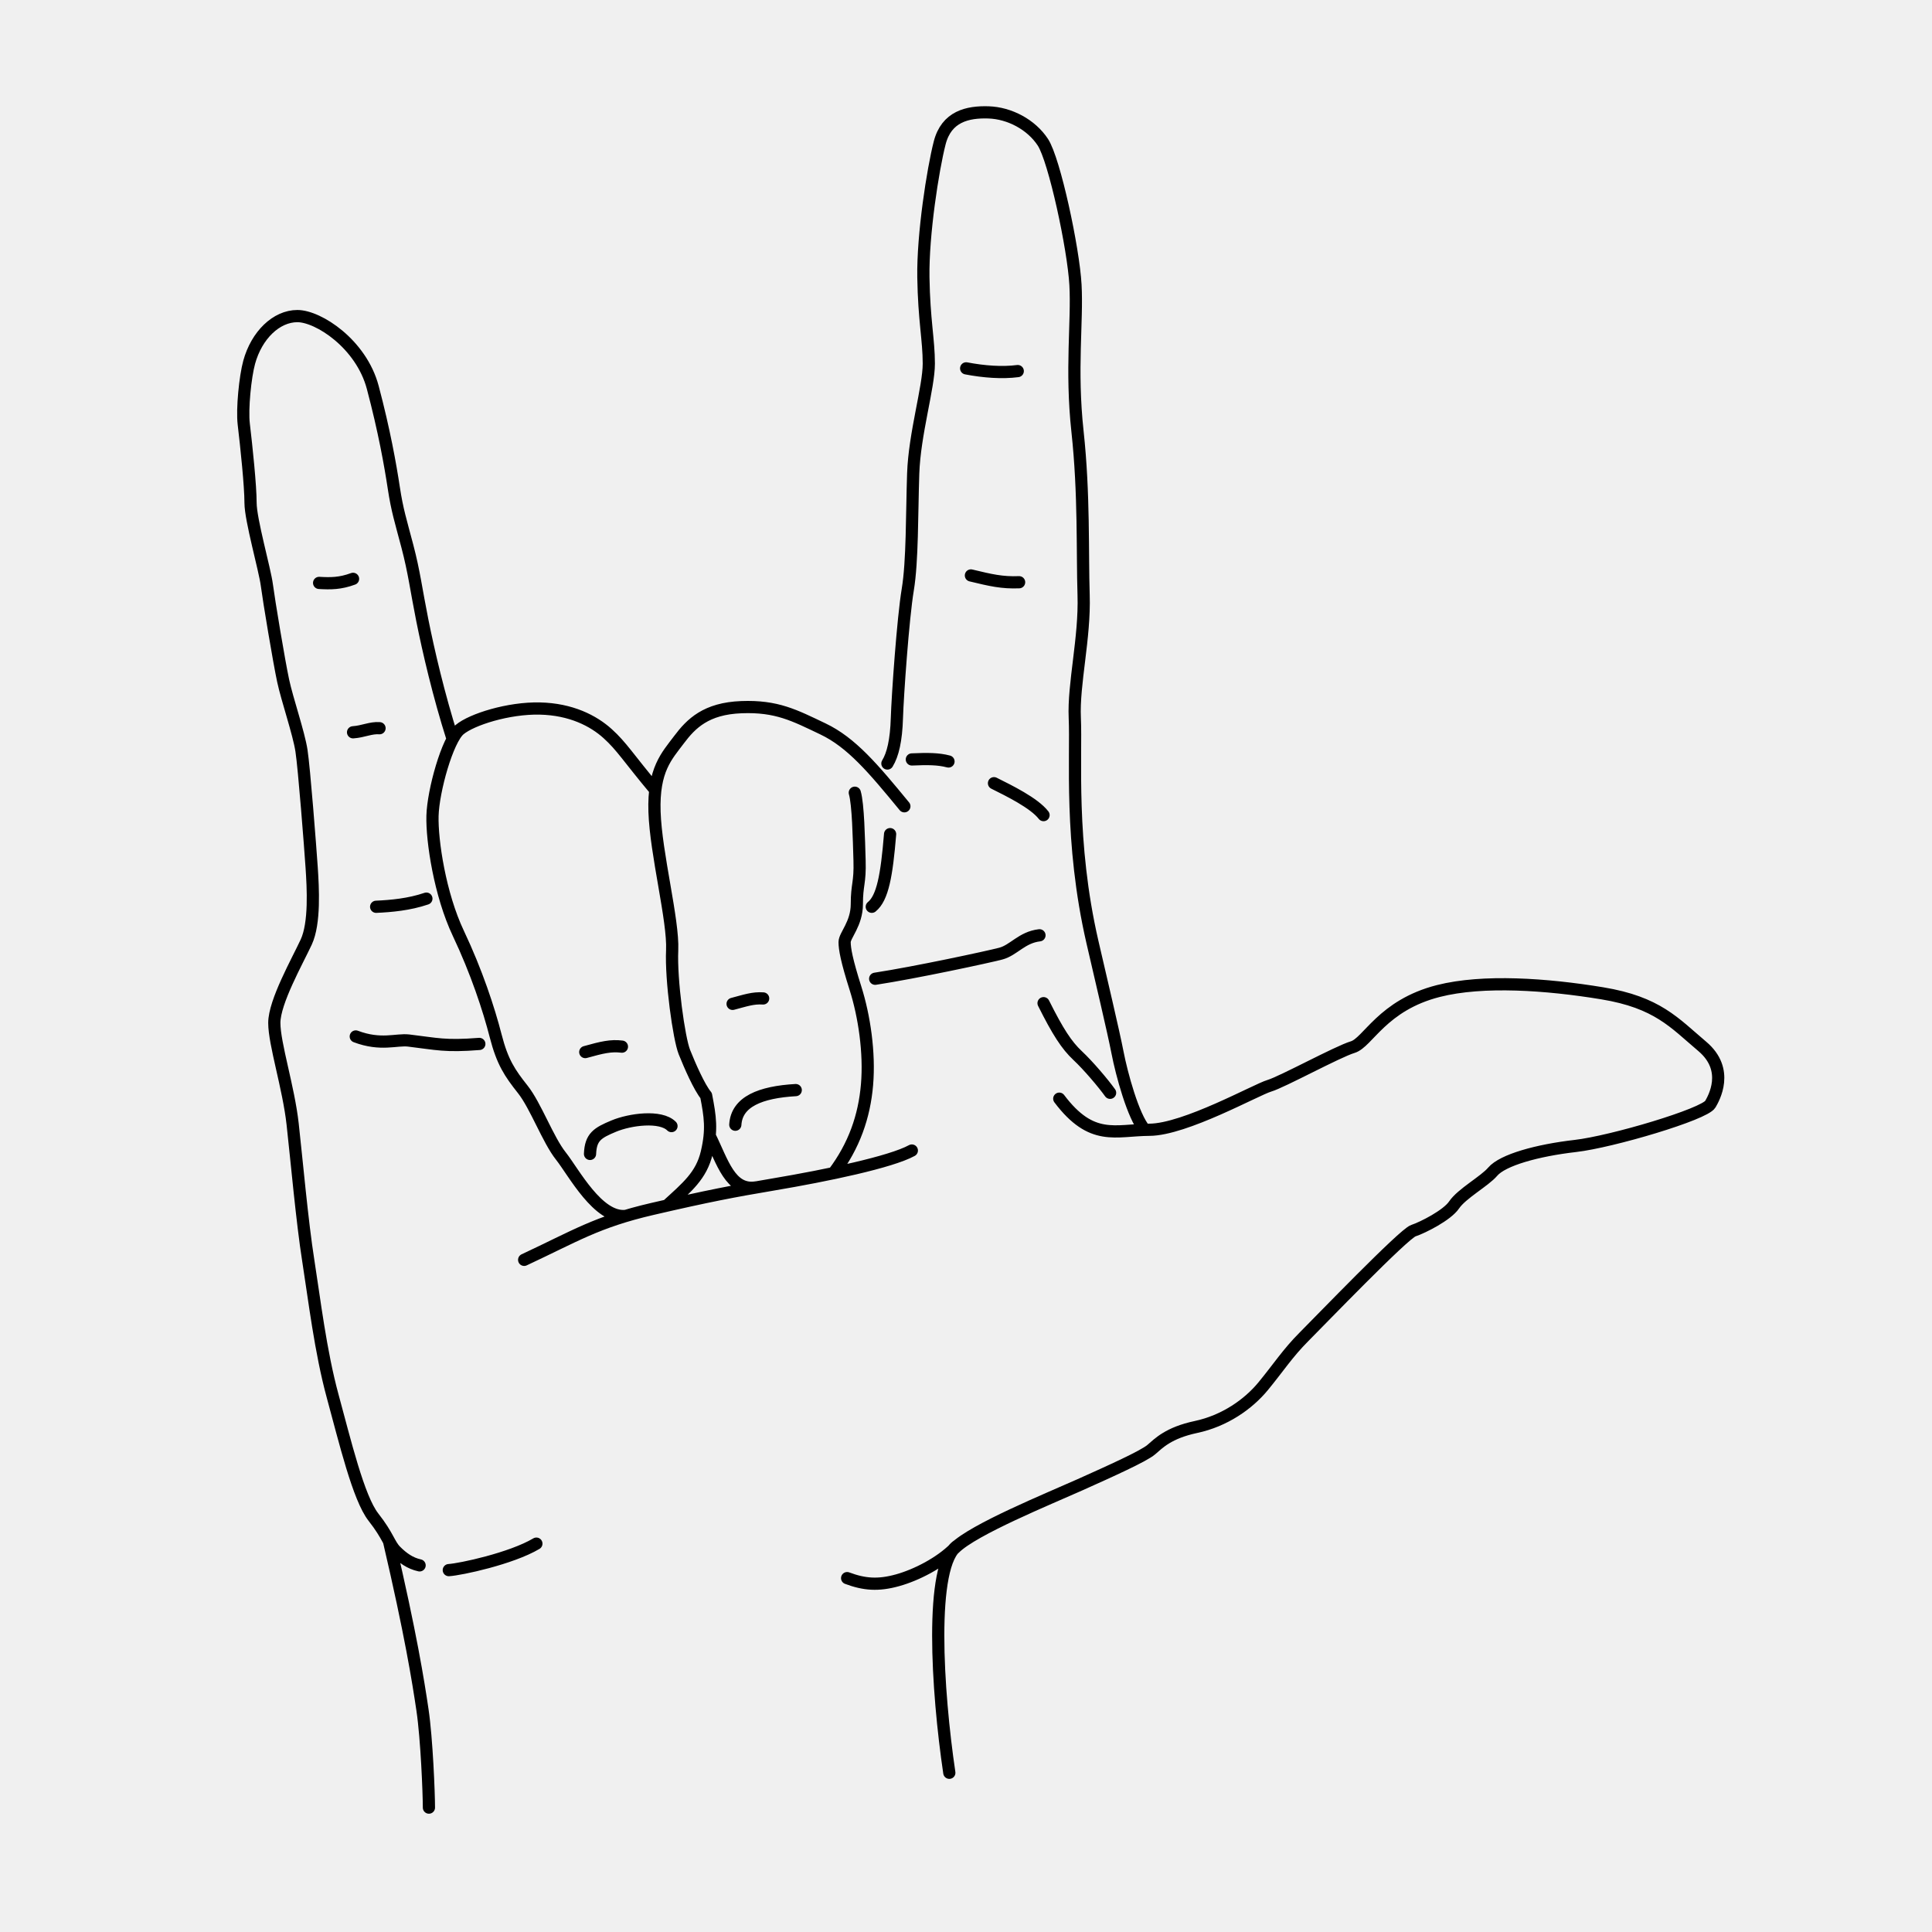
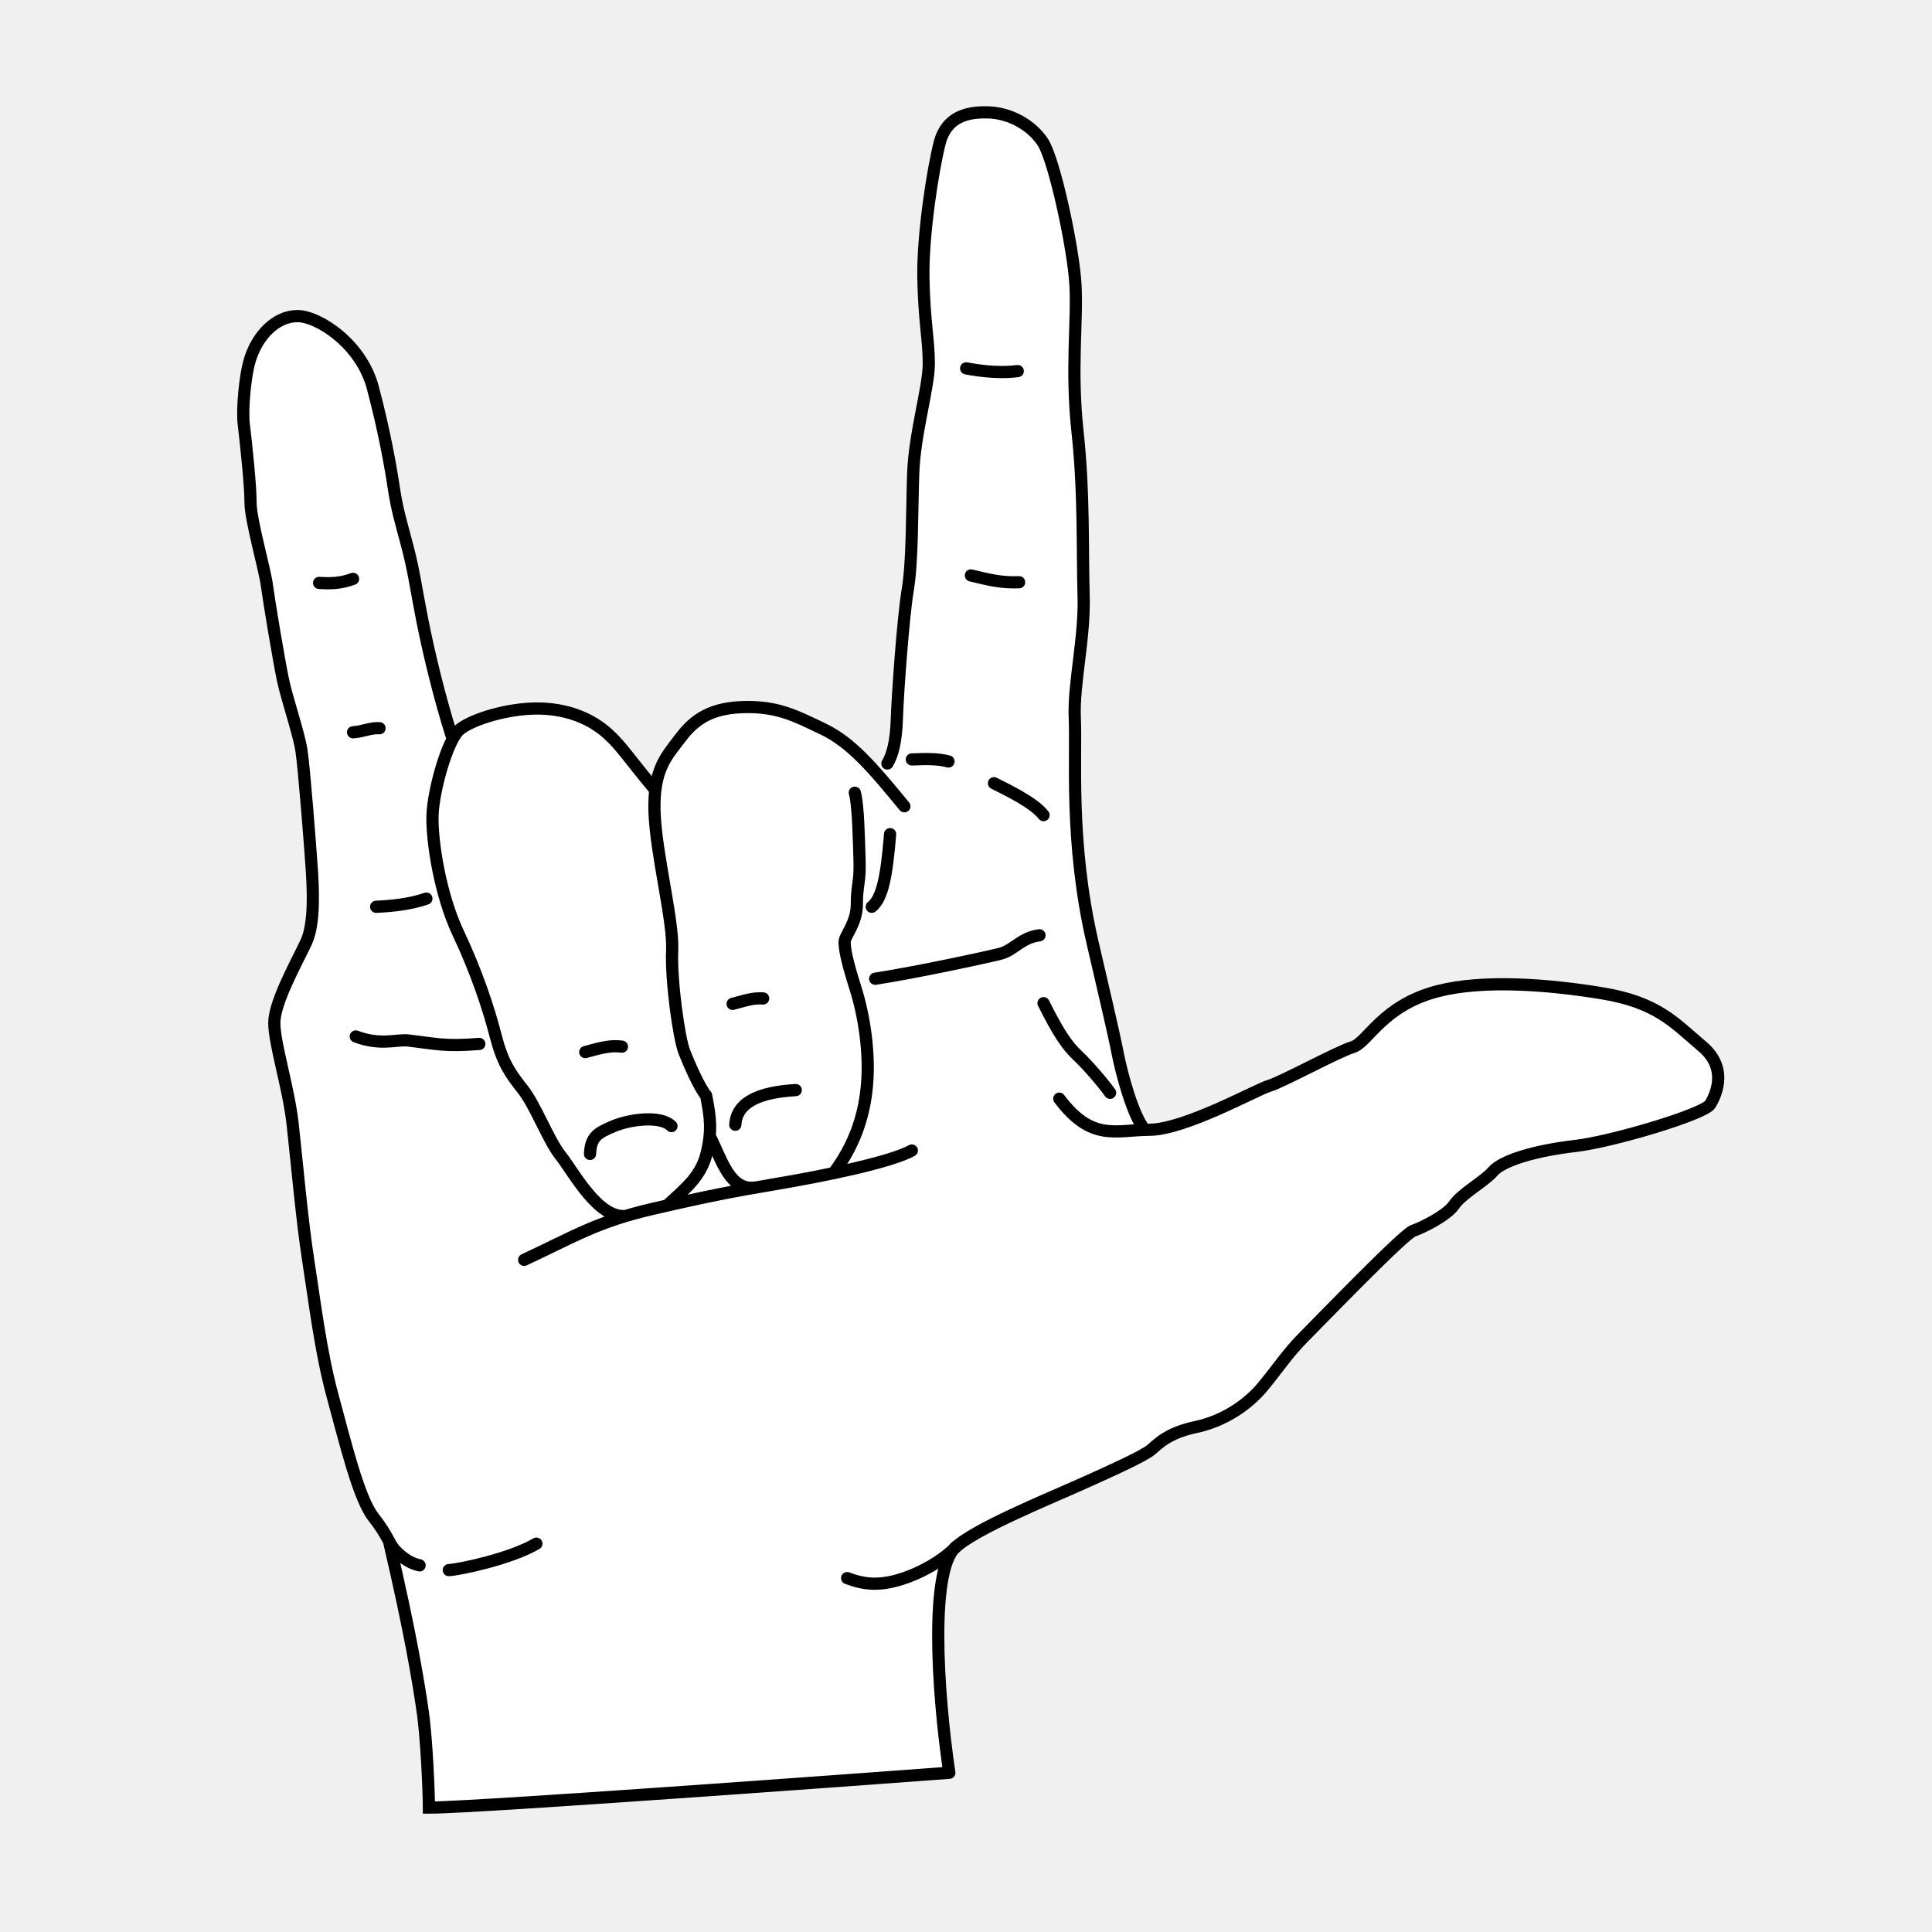
- <svg xmlns="http://www.w3.org/2000/svg" height="285" style="background-color:white" width="285">
-   <path d="m 57.384,227.34 c 3.2,13.685 4.308,20.645 4.94,24.916 0.633,4.271 0.949,12.338 0.949,14.395 m 76.766,-5.14 c -1.776,-11.944 -3.008,-30.848 1.265,-33.553 m 12.035,-89.988 c -2.604,0.3 -3.806,2.203 -5.709,2.704 -1.903,0.501 -12.62,2.804 -18.529,3.706 m 2.203,-21.333 c -0.501,6.11 -1.102,9.415 -2.704,10.717 m -76.119,19.13 c 3.706,1.402 5.999,0.385 7.812,0.601 4.207,0.501 5.308,0.901 10.416,0.501 M 55.487,133.764 c 2.203,-0.1 4.854,-0.331 7.412,-1.202 m -10.817,-24.538 c 1.502,-0.1 2.604,-0.701 3.906,-0.601 M 47.074,85.989 c 1.703,0.1 3.105,0.1 5.008,-0.601 M 66.777,109.033 C 64.701,102.515 63.199,96.005 62.297,91.498 61.396,86.99 61.096,84.386 60.094,80.58 59.092,76.774 58.592,75.272 58.091,71.967 57.59,68.662 56.689,63.554 54.986,57.144 c -1.703,-6.41 -8.013,-10.516 -11.117,-10.516 -3.105,0 -6.009,2.804 -7.111,6.811 -0.592,2.151 -1.062,6.894 -0.801,9.114 0.401,3.405 1.002,9.114 1.002,11.618 0,2.504 2.103,9.815 2.404,12.119 0.3,2.304 1.803,11.318 2.404,14.122 0.601,2.804 2.304,7.712 2.704,10.316 0.401,2.604 1.302,14.222 1.502,17.227 0.2,3.005 0.501,8.213 -0.801,11.017 -1.302,2.804 -4.707,8.814 -4.707,11.919 0,3.105 2.103,9.515 2.704,14.923 0.601,5.408 1.402,14.423 2.304,20.131 0.901,5.709 1.803,13.421 3.606,20.031 1.803,6.61 3.806,15.023 6.009,17.828 2.203,2.804 2.304,4.006 3.305,5.008 1.002,1.002 2.103,1.803 3.505,2.103 m 4.307,0.701 c 1.703,-0.1 9.214,-1.703 12.92,-3.906 m 28.945,-79.624 c 1.903,-0.501 3.005,-0.901 4.507,-0.801 m -26.241,7.912 c 2.504,-0.701 3.806,-1.002 5.408,-0.801 m 16.726,11.518 c 0.2,-3.405 3.706,-4.808 8.914,-5.108 m -30.347,9.415 c 0.1,-2.504 1.102,-3.105 3.505,-4.106 2.404,-1.002 6.911,-1.603 8.513,0 m 23.902,6.945 c 3.04,-4.04 4.542,-8.347 4.943,-13.054 0.401,-4.707 -0.401,-10.116 -1.703,-14.222 -1.302,-4.106 -1.603,-5.809 -1.603,-6.811 0,-1.002 1.803,-2.704 1.803,-5.609 0,-2.905 0.501,-3.105 0.401,-6.41 -0.1,-3.305 -0.2,-8.313 -0.701,-10.016 m -21.412,50.614 c 1.881,3.771 3.025,8.266 6.928,7.598 m -13.225,2.693 c 2.971,-2.714 5.074,-4.416 5.875,-7.822 0.801,-3.405 0.501,-5.308 -0.1,-8.413 m -26.842,24.238 c 7.512,-3.505 10.717,-5.609 18.93,-7.512 8.213,-1.903 11.992,-2.623 17.828,-3.606 7.941,-1.337 17.327,-3.305 20.432,-5.008 M 96.669,116.539 c -4.024,-4.81 -4.926,-6.412 -7.029,-8.315 -2.103,-1.903 -5.408,-3.606 -10.016,-3.706 -4.607,-0.1 -10.016,1.603 -11.818,3.105 -1.803,1.502 -3.906,9.014 -4.006,12.72 -0.1,3.706 1.102,11.618 3.806,17.327 2.704,5.709 4.507,11.218 5.509,15.124 1.002,3.906 2.103,5.509 4.006,7.912 1.903,2.404 3.706,7.412 5.609,9.815 1.903,2.404 5.494,9.285 9.585,8.847 M 133.409,118.94 c -4.607,-5.609 -7.812,-9.415 -12.019,-11.418 -4.207,-2.003 -6.811,-3.405 -12.019,-3.205 -5.208,0.2 -7.412,2.404 -9.214,4.808 -1.803,2.404 -3.806,4.407 -3.606,10.617 0.2,6.21 2.804,16.025 2.604,20.432 -0.2,4.407 1.002,13.02 1.803,15.023 0.801,2.003 2.203,5.208 3.205,6.41 m 30.347,-49.578 c 2.304,-0.1 3.906,-0.1 5.408,0.3 m 6.71,3.205 c 2.203,1.102 5.909,2.905 7.311,4.707 M 143.224,84.887 c 2.905,0.701 4.607,1.102 7.111,1.002 M 142.523,54.339 c 2.604,0.501 5.308,0.701 7.612,0.401 m 18.745,111.934 c -1.718,-1.962 -3.421,-8.272 -4.022,-11.377 -0.601,-3.105 -2.504,-11.117 -3.706,-16.326 -3.42,-14.82 -2.347,-27.443 -2.604,-33.052 -0.23,-5.004 1.502,-11.818 1.302,-18.128 -0.2,-6.31 0.1,-14.923 -0.901,-24.138 -1.002,-9.214 0,-16.225 -0.3,-21.634 -0.3,-5.408 -3.105,-18.429 -4.808,-21.033 -1.703,-2.604 -4.908,-4.307 -8.013,-4.407 -3.105,-0.1 -6.21,0.601 -7.211,4.507 -1.002,3.906 -2.504,13.521 -2.404,19.831 0.1,6.31 0.801,9.214 0.801,12.72 0,3.505 -2.103,10.316 -2.304,16.225 -0.2,5.909 -0.1,12.92 -0.801,17.127 -0.701,4.207 -1.502,15.624 -1.603,18.93 -0.1,3.305 -0.601,5.408 -1.402,6.71 m 23.036,35.355 c 2.103,4.207 3.405,6.21 5.008,7.712 1.603,1.502 3.806,4.106 4.808,5.509 m -38.791,71.593 c 2.531,0.949 4.587,1.107 7.435,0.316 2.847,-0.791 6.3,-2.601 8.426,-4.727 2.778,-2.778 13.878,-7.295 18.465,-9.351 4.587,-2.056 9.423,-4.237 10.53,-5.186 1.107,-0.949 2.541,-2.483 6.604,-3.348 4.209,-0.896 7.701,-3.33 9.915,-6.019 2.215,-2.689 3.638,-4.904 6.011,-7.276 2.373,-2.373 14.711,-15.186 16.135,-15.66 1.424,-0.475 4.985,-2.281 6.011,-3.796 1.145,-1.691 4.5,-3.497 5.695,-4.904 1.476,-1.738 6.602,-3.156 12.18,-3.796 5.401,-0.62 19.079,-4.685 19.931,-6.169 0.482,-0.84 2.932,-5.042 -1.194,-8.526 -4.125,-3.483 -6.599,-6.487 -14.765,-7.83 -8.165,-1.342 -17.561,-2.013 -24.16,-0.336 -8.281,2.105 -10.402,7.606 -12.639,8.277 -2.237,0.671 -10.402,5.145 -12.304,5.704 -1.901,0.559 -12.439,6.461 -17.673,6.487 -5.038,0.026 -8.501,1.79 -13.31,-4.586" style="fill:none;stroke:#000000;stroke-width:1.8;stroke-linecap:round;stroke-miterlimit:4;stroke-opacity:1;stroke-dasharray:none;display:inline" />
+ <svg xmlns="http://www.w3.org/2000/svg" height="285" style="background-color:white" width="285" version="1.1" id="svg1">
+   <defs id="defs1" />
+   <path style="background-color:white;fill:#ffffff" d="M 63.008,266.928 61.909,249.589 56.841,226.327 52.934,220.039 45.79,189.512 42.433,161.732 39.99,150.01 46.462,135.235 44.386,108.859 39.685,90.421 36.938,74.547 35.533,57.391 l 3.358,-8.914 5.434,-1.771 8.181,4.945 5.006,15.691 9.158,42.066 4.152,-3.663 11.356,-1.465 8.853,4.64 5.678,7.388 3.541,-7.754 7.326,-4.457 11.051,1.587 10.257,7.265 2.076,-0.611 3.114,-27.902 1.16,-18.927 1.954,-12.089 -1.038,-15.202 3.053,-19.11 5.739,-2.992 8.242,3.785 5.067,15.691 0.427,16.607 0.794,19.965 0.549,19.293 -1.771,12.272 1.648,30.954 8.364,31.809 9.524,-2.015 22.651,-10.501 8.242,-7.021 14.775,-1.893 19.232,2.992 10.318,8.425 -0.366,6.899 -20.819,5.922 -10.257,2.747 -11.967,9.28 -5.19,3.419 -22.04,23.445 -10.318,3.602 -7.693,5.495 -23.628,10.807 -2.625,9.83 2.076,24.116 z" id="path2" />
+   <path d="m 140.039,261.511 c -1.776,-11.944 -3.008,-30.848 1.265,-33.553 m 12.035,-89.988 c -2.604,0.3 -3.806,2.203 -5.709,2.704 -1.903,0.501 -12.62,2.804 -18.529,3.706 m 2.203,-21.333 c -0.501,6.11 -1.102,9.415 -2.704,10.717 m -76.119,19.13 c 3.706,1.402 5.999,0.385 7.812,0.601 4.207,0.501 5.308,0.901 10.416,0.501 M 55.487,133.764 c 2.203,-0.1 4.854,-0.331 7.412,-1.202 m -10.817,-24.538 c 1.502,-0.1 2.604,-0.701 3.906,-0.601 M 47.074,85.989 c 1.703,0.1 3.105,0.1 5.008,-0.601 M 66.777,109.033 C 64.701,102.515 63.199,96.005 62.297,91.498 61.396,86.99 61.096,84.386 60.094,80.58 59.092,76.774 58.592,75.272 58.091,71.967 57.59,68.662 56.689,63.554 54.986,57.144 c -1.703,-6.41 -8.013,-10.516 -11.117,-10.516 -3.105,0 -6.009,2.804 -7.111,6.811 -0.592,2.151 -1.062,6.894 -0.801,9.114 0.401,3.405 1.002,9.114 1.002,11.618 0,2.504 2.103,9.815 2.404,12.119 0.3,2.304 1.803,11.318 2.404,14.122 0.601,2.804 2.304,7.712 2.704,10.316 0.401,2.604 1.302,14.222 1.502,17.227 0.2,3.005 0.501,8.213 -0.801,11.017 -1.302,2.804 -4.707,8.814 -4.707,11.919 0,3.105 2.103,9.515 2.704,14.923 0.601,5.408 1.402,14.423 2.304,20.131 0.901,5.709 1.803,13.421 3.606,20.031 1.803,6.61 3.806,15.023 6.009,17.828 2.203,2.804 2.304,4.006 3.305,5.008 1.002,1.002 2.103,1.803 3.505,2.103 m 4.307,0.701 c 1.703,-0.1 9.214,-1.703 12.92,-3.906 m 28.945,-79.624 c 1.903,-0.501 3.005,-0.901 4.507,-0.801 m -26.241,7.912 c 2.504,-0.701 3.806,-1.002 5.408,-0.801 m 16.726,11.518 c 0.2,-3.405 3.706,-4.808 8.914,-5.108 m -30.347,9.415 c 0.1,-2.504 1.102,-3.105 3.505,-4.106 2.404,-1.002 6.911,-1.603 8.513,0 m 23.902,6.945 c 3.04,-4.04 4.542,-8.347 4.943,-13.054 0.401,-4.707 -0.401,-10.116 -1.703,-14.222 -1.302,-4.106 -1.603,-5.809 -1.603,-6.811 0,-1.002 1.803,-2.704 1.803,-5.609 0,-2.905 0.501,-3.105 0.401,-6.41 -0.1,-3.305 -0.2,-8.313 -0.701,-10.016 m -21.412,50.614 c 1.881,3.771 3.025,8.266 6.928,7.598 m -13.225,2.693 c 2.971,-2.714 5.074,-4.416 5.875,-7.822 0.801,-3.405 0.501,-5.308 -0.1,-8.413 m -26.842,24.238 c 7.512,-3.505 10.717,-5.609 18.93,-7.512 8.213,-1.903 11.992,-2.623 17.828,-3.606 7.941,-1.337 17.327,-3.305 20.432,-5.008 M 96.669,116.539 c -4.024,-4.81 -4.926,-6.412 -7.029,-8.315 -2.103,-1.903 -5.408,-3.606 -10.016,-3.706 -4.607,-0.1 -10.016,1.603 -11.818,3.105 -1.803,1.502 -3.906,9.014 -4.006,12.72 -0.1,3.706 1.102,11.618 3.806,17.327 2.704,5.709 4.507,11.218 5.509,15.124 1.002,3.906 2.103,5.509 4.006,7.912 1.903,2.404 3.706,7.412 5.609,9.815 1.903,2.404 5.494,9.285 9.585,8.847 M 133.409,118.94 c -4.607,-5.609 -7.812,-9.415 -12.019,-11.418 -4.207,-2.003 -6.811,-3.405 -12.019,-3.205 -5.208,0.2 -7.412,2.404 -9.214,4.808 -1.803,2.404 -3.806,4.407 -3.606,10.617 0.2,6.21 2.804,16.025 2.604,20.432 -0.2,4.407 1.002,13.02 1.803,15.023 0.801,2.003 2.203,5.208 3.205,6.41 m 30.347,-49.578 c 2.304,-0.1 3.906,-0.1 5.408,0.3 m 6.71,3.205 c 2.203,1.102 5.909,2.905 7.311,4.707 M 143.224,84.887 c 2.905,0.701 4.607,1.102 7.111,1.002 M 142.523,54.339 c 2.604,0.501 5.308,0.701 7.612,0.401 m 18.745,111.934 c -1.718,-1.962 -3.421,-8.272 -4.022,-11.377 -0.601,-3.105 -2.504,-11.117 -3.706,-16.326 -3.42,-14.82 -2.347,-27.443 -2.604,-33.052 -0.23,-5.004 1.502,-11.818 1.302,-18.128 -0.2,-6.31 0.1,-14.923 -0.901,-24.138 -1.002,-9.214 0,-16.225 -0.3,-21.634 -0.3,-5.408 -3.105,-18.429 -4.808,-21.033 -1.703,-2.604 -4.908,-4.307 -8.013,-4.407 -3.105,-0.1 -6.21,0.601 -7.211,4.507 -1.002,3.906 -2.504,13.521 -2.404,19.831 0.1,6.31 0.801,9.214 0.801,12.72 0,3.505 -2.103,10.316 -2.304,16.225 -0.2,5.909 -0.1,12.92 -0.801,17.127 -0.701,4.207 -1.502,15.624 -1.603,18.93 -0.1,3.305 -0.601,5.408 -1.402,6.71 m 23.036,35.355 c 2.103,4.207 3.405,6.21 5.008,7.712 1.603,1.502 3.806,4.106 4.808,5.509 m -38.791,71.593 c 2.531,0.949 4.587,1.107 7.435,0.316 2.847,-0.791 6.3,-2.601 8.426,-4.727 2.778,-2.778 13.878,-7.295 18.465,-9.351 4.587,-2.056 9.423,-4.237 10.53,-5.186 1.107,-0.949 2.541,-2.483 6.604,-3.348 4.209,-0.896 7.701,-3.33 9.915,-6.019 2.215,-2.689 3.638,-4.904 6.011,-7.276 2.373,-2.373 14.711,-15.186 16.135,-15.66 1.424,-0.475 4.985,-2.281 6.011,-3.796 1.145,-1.691 4.5,-3.497 5.695,-4.904 1.476,-1.738 6.602,-3.156 12.18,-3.796 5.401,-0.62 19.079,-4.685 19.931,-6.169 0.482,-0.84 2.932,-5.042 -1.194,-8.526 -4.125,-3.483 -6.599,-6.487 -14.765,-7.83 -8.165,-1.342 -17.561,-2.013 -24.16,-0.336 -8.281,2.105 -10.402,7.606 -12.639,8.277 -2.237,0.671 -10.402,5.145 -12.304,5.704 -1.901,0.559 -12.439,6.461 -17.673,6.487 -5.038,0.026 -8.501,1.79 -13.31,-4.586 m -98.874,65.266 c 3.2,13.685 4.308,20.645 4.94,24.916 0.633,4.271 0.949,12.338 0.949,14.395 7.183,0.033 76.766,-5.14 76.766,-5.14" style="fill:none;stroke:#000000;stroke-width:1.8;stroke-linecap:round;stroke-miterlimit:4;stroke-opacity:1;stroke-dasharray:none;display:inline" id="path1" />
</svg>
